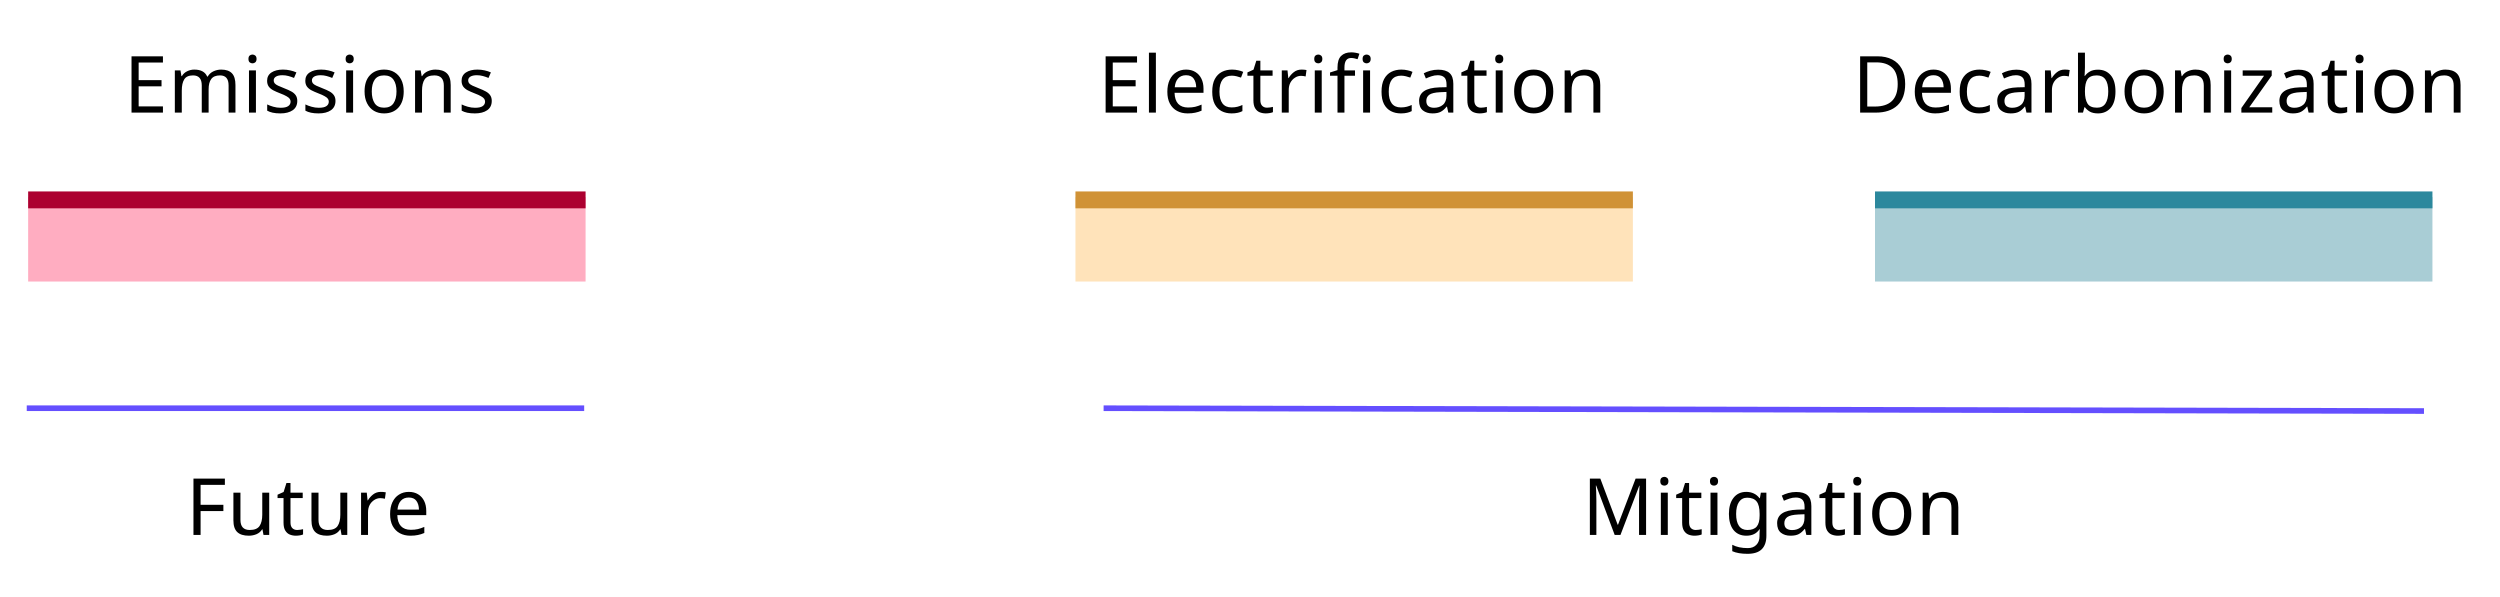
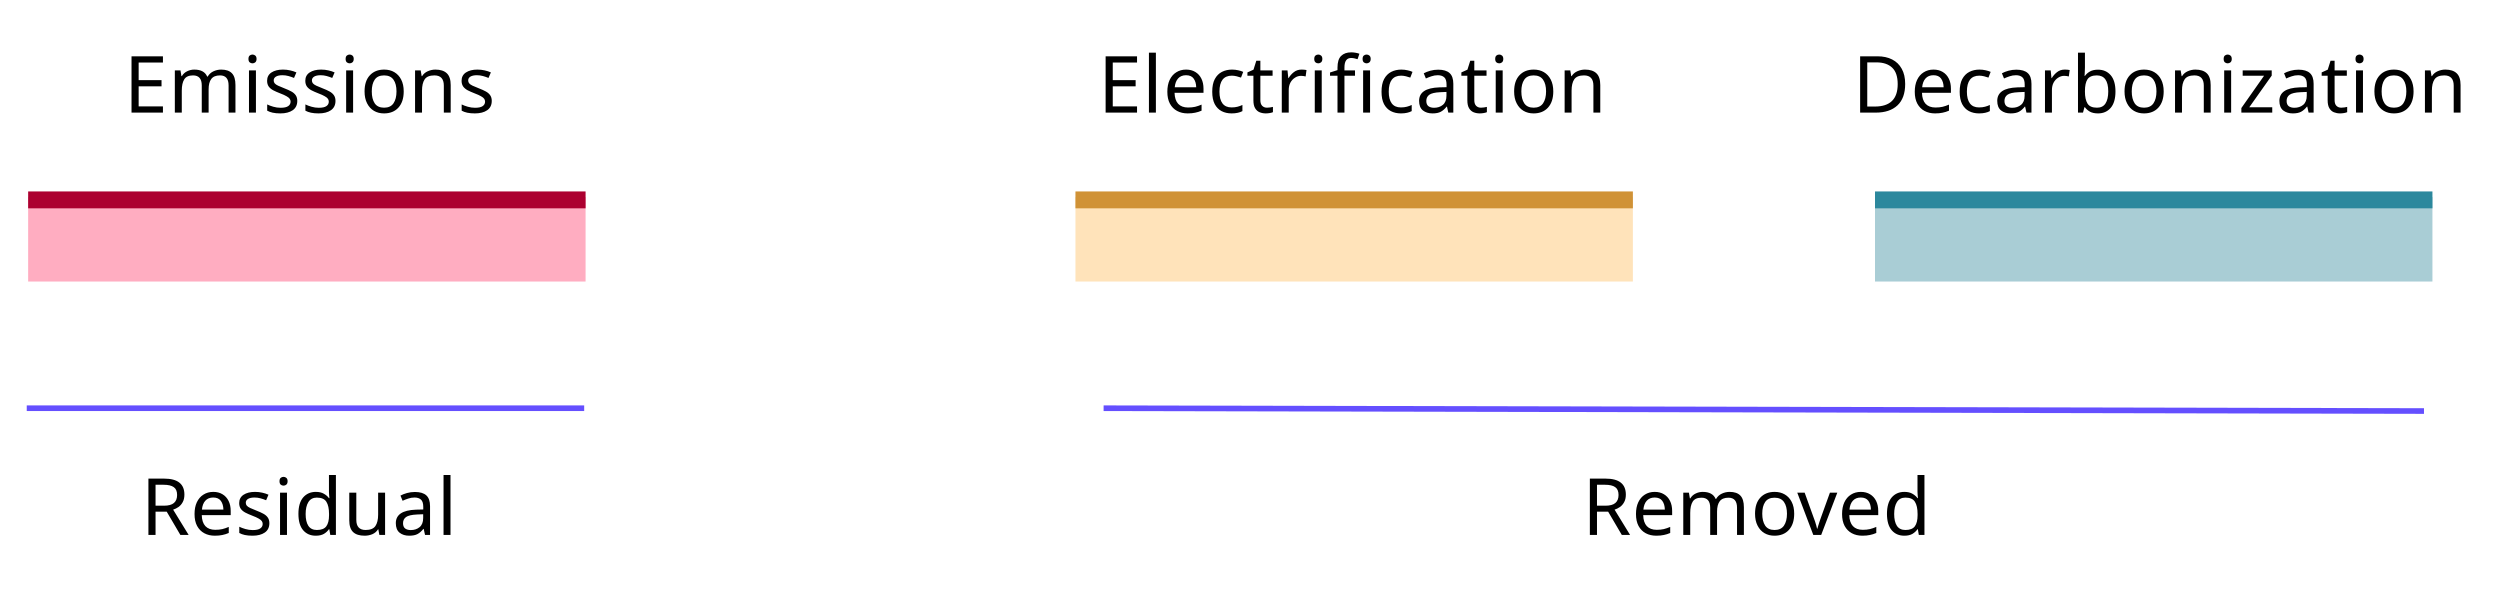
<svg xmlns="http://www.w3.org/2000/svg" width="444px" height="106px" viewBox="0 0 444 106" version="1.1">
  <g id="Artboard" stroke="none" stroke-width="1" fill="none" fill-rule="evenodd">
    <g id="Group-4" transform="translate(5, 6)">
      <g id="Group" transform="translate(0, 29)">
        <rect id="Rectangle" fill="#FFADC1" x="0" y="0" width="99" height="15" />
        <line x1="0" y1="0.5" x2="99" y2="0.5" id="Path-4" stroke="#AC0030" stroke-width="3" />
      </g>
      <text id="Emissions" font-family="IBMPlexSans-Medium, IBM Plex Sans Medium" font-size="14" font-weight="normal" letter-spacing="0.078" fill="#000000">
        <tspan x="17" y="14">Emissions</tspan>
      </text>
    </g>
    <g id="Group-7" transform="translate(191, 6)">
      <g id="Group-5">
        <g id="Group-2" transform="translate(0, 29)">
          <rect id="Rectangle-Copy" fill="#FFE3BA" x="0" y="0" width="99" height="15" />
          <line x1="0" y1="0.5" x2="99" y2="0.5" id="Path-4-Copy" stroke="#D09236" stroke-width="3" />
        </g>
        <text id="Electrification" font-family="IBMPlexSans-Medium, IBM Plex Sans Medium" font-size="14" font-weight="normal" letter-spacing="0.078" fill="#000000">
          <tspan x="4" y="14">Electrification</tspan>
        </text>
      </g>
      <g id="Group-6" transform="translate(138, 0)">
        <g id="Group-3" transform="translate(4, 29)">
          <rect id="Rectangle-Copy-2" fill="#A9CDD5" x="0" y="0" width="99" height="15" />
          <line x1="0" y1="0.5" x2="99" y2="0.5" id="Path-4-Copy-2" stroke="#2C889D" stroke-width="3" />
        </g>
        <text id="Decarbonization" font-family="IBMPlexSans-Medium, IBM Plex Sans Medium" font-size="14" font-weight="normal" letter-spacing="0.078" fill="#000000">
          <tspan x="0" y="14">Decarbonization</tspan>
        </text>
      </g>
    </g>
    <line x1="196" y1="72.5" x2="430.5" y2="73" id="Path-5" stroke="#644FFF" />
    <line x1="4.75" y1="72.5" x2="103.75" y2="72.5" id="Path-5-Copy" stroke="#644FFF" />
    <text id="Mitigation" font-family="IBMPlexSans-Medium, IBM Plex Sans Medium" font-size="14" font-weight="normal" letter-spacing="0.078" fill="#000000">
-       <tspan x="281" y="95">Mitigation</tspan>
+       <tspan x="281" y="95">Removed</tspan>
    </text>
    <text id="Future" font-family="IBMPlexSans-Medium, IBM Plex Sans Medium" font-size="14" font-weight="normal" letter-spacing="0.078" fill="#000000">
-       <tspan x="33" y="95">Future</tspan>
+       <tspan x="25" y="95">Residual</tspan>
    </text>
  </g>
</svg>
